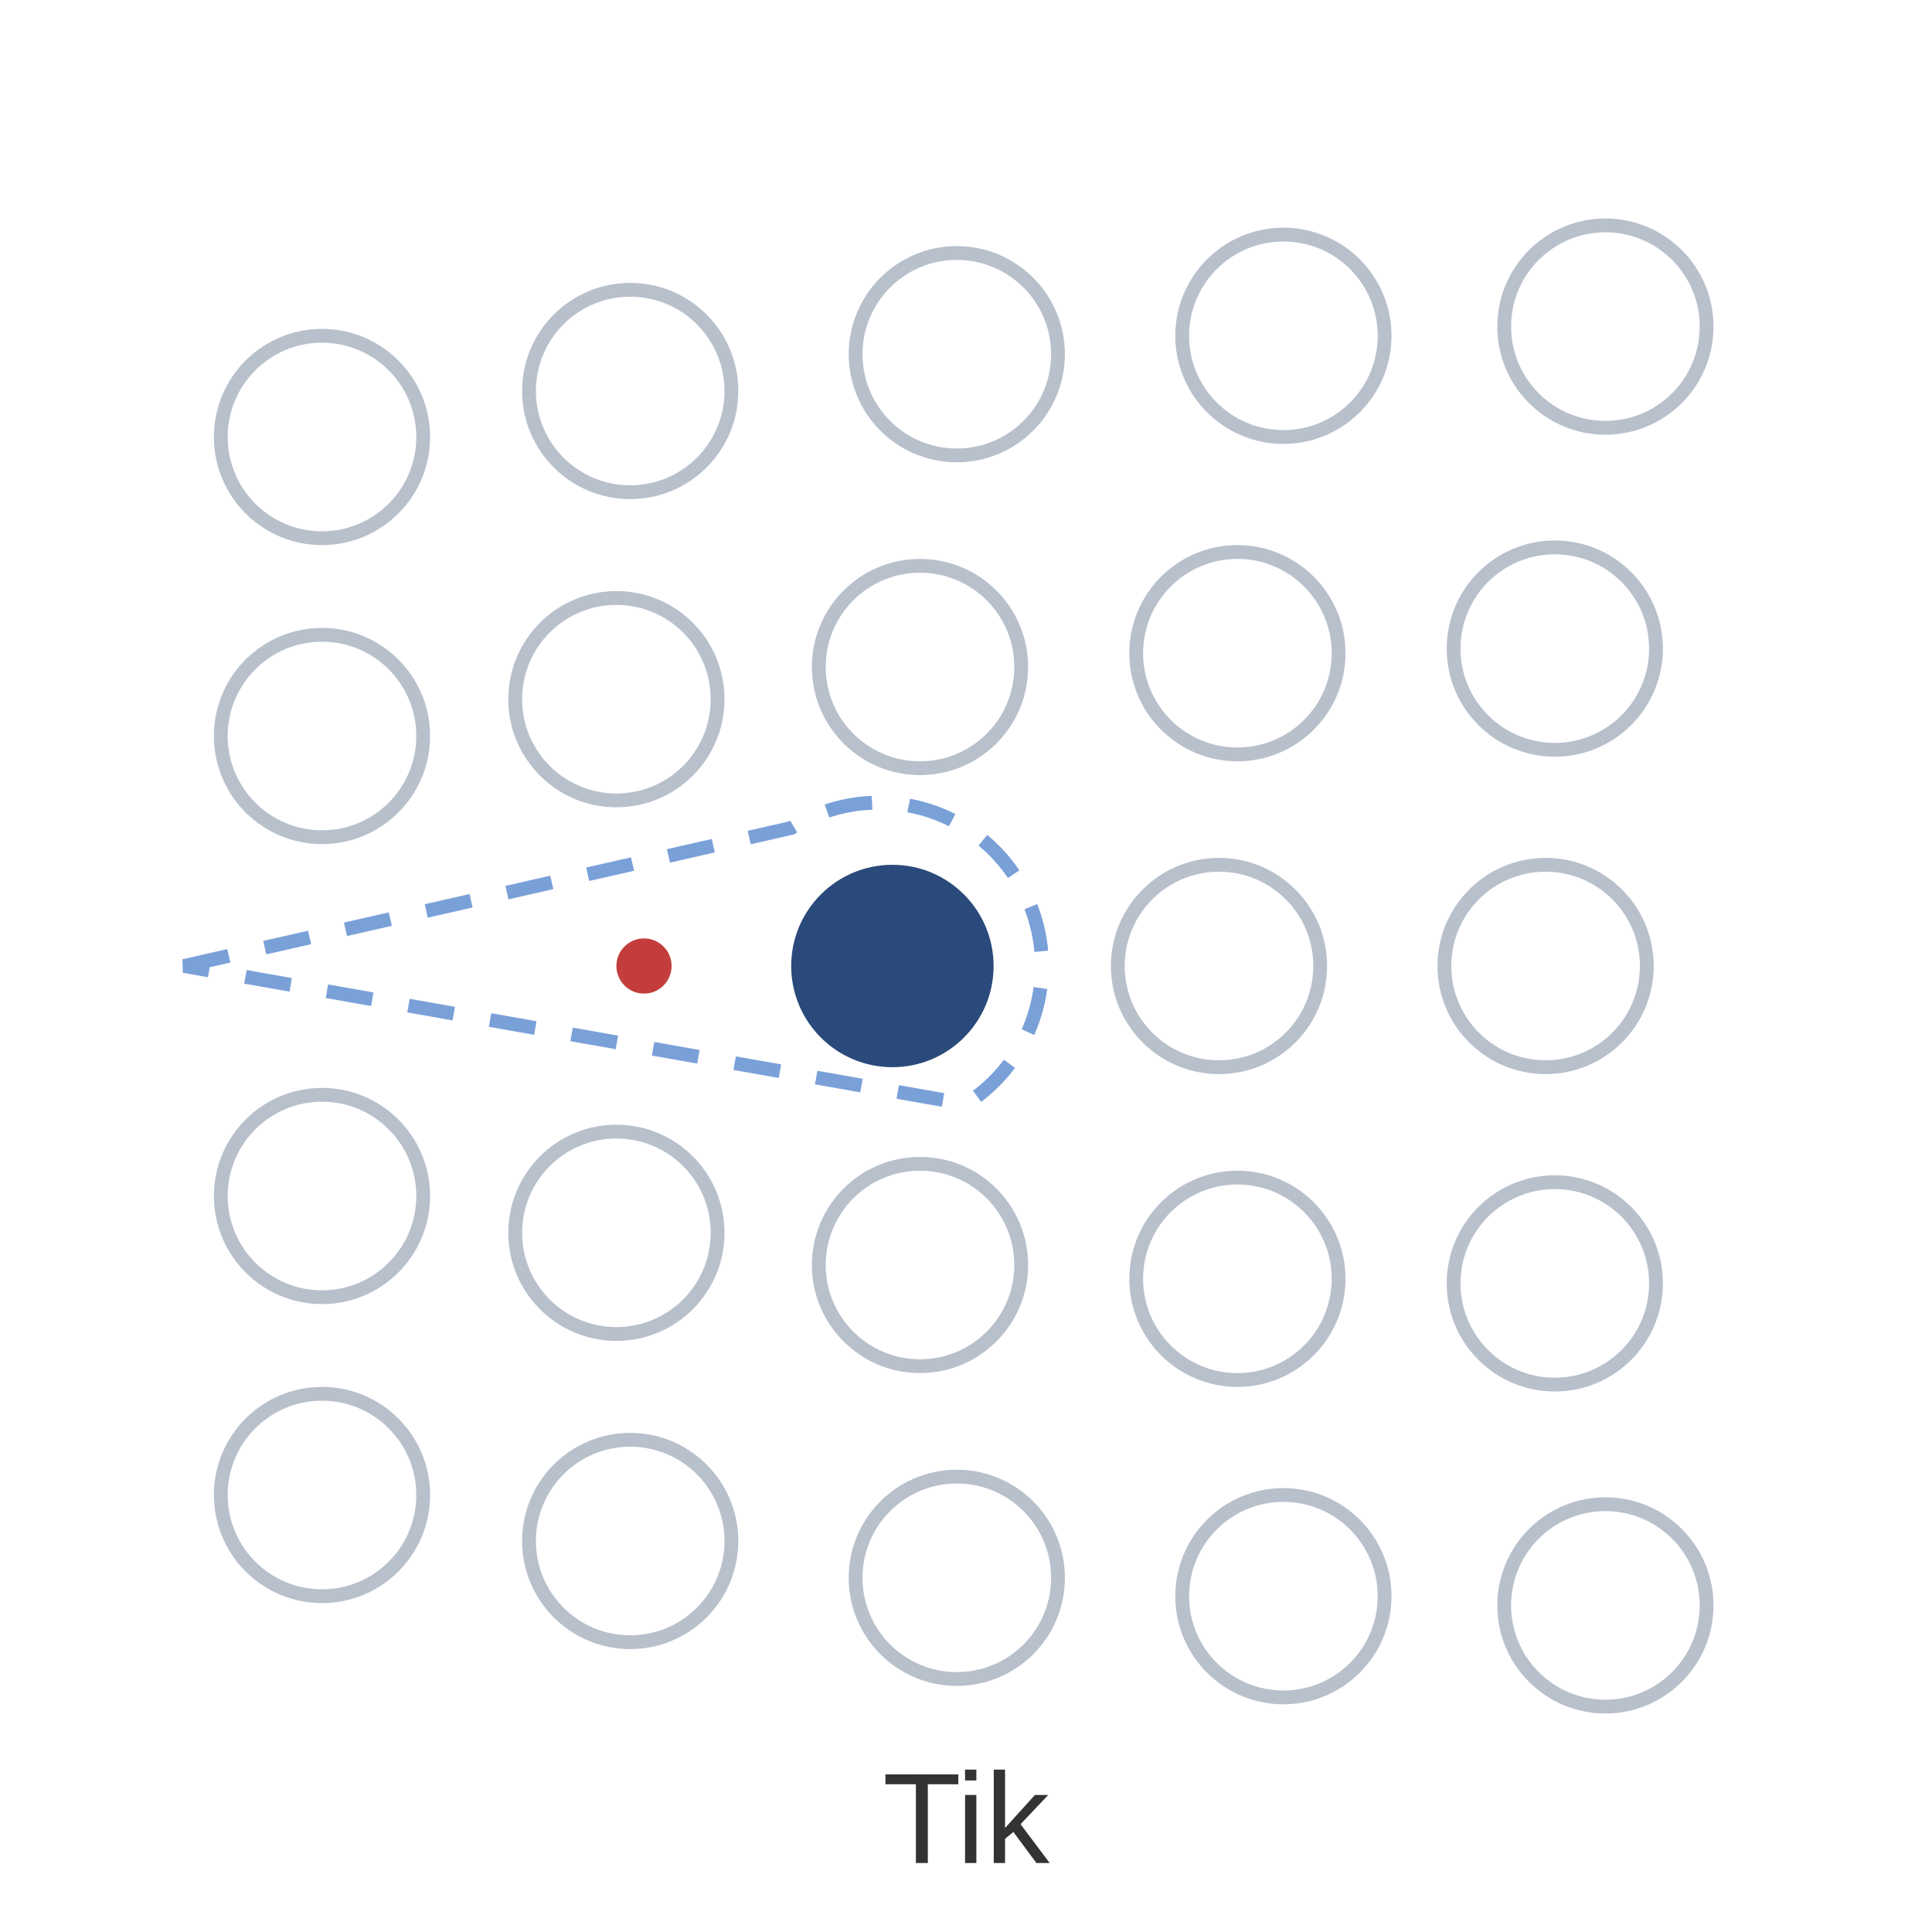
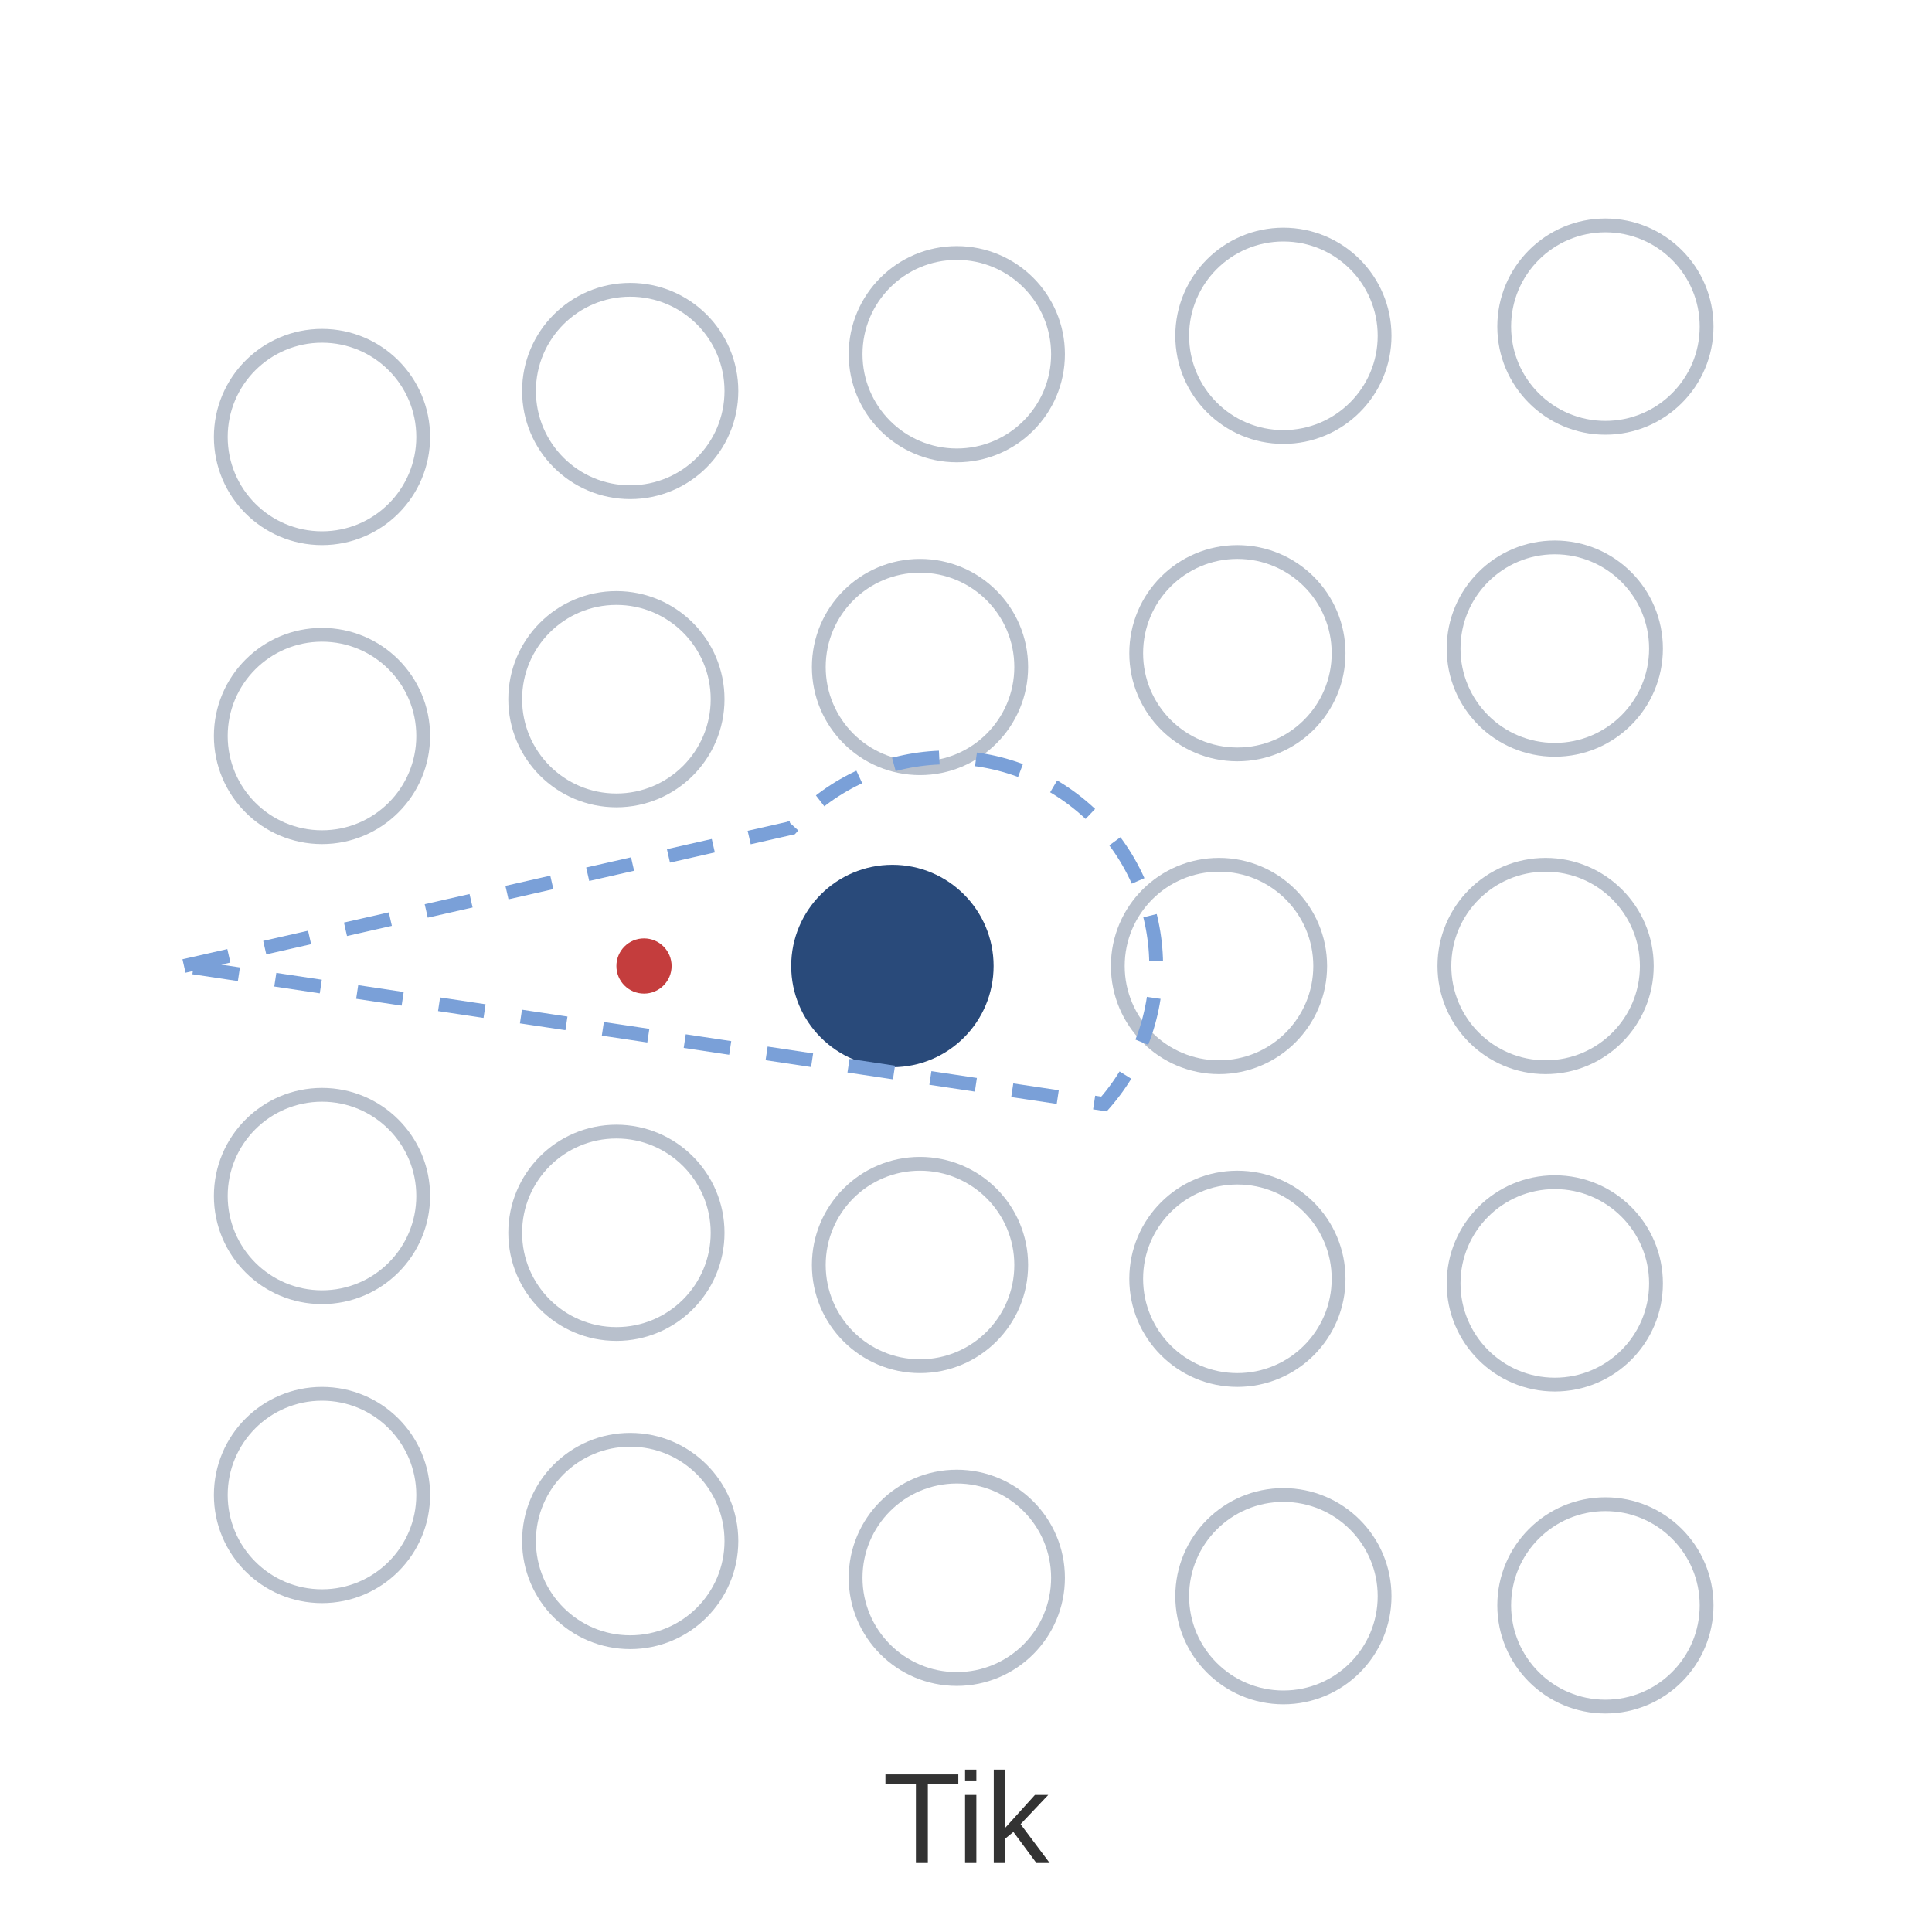
<svg xmlns="http://www.w3.org/2000/svg" width="420" height="420" viewBox="0 0 420 420">
  <rect width="100%" height="100%" fill="white" />
  <g fill="none" stroke="#b8c0cc" stroke-width="3">
    <circle cx="70" cy="95" r="22" />
    <circle cx="137" cy="85" r="22" />
    <circle cx="208" cy="77" r="22" />
    <circle cx="279" cy="73" r="22" />
    <circle cx="349" cy="71" r="22" />
    <circle cx="70" cy="160" r="22" />
    <circle cx="134" cy="152" r="22" />
    <circle cx="200" cy="145" r="22" />
    <circle cx="269" cy="142" r="22" />
    <circle cx="338" cy="141" r="22" />
    <circle cx="265" cy="210" r="22" />
    <circle cx="336" cy="210" r="22" />
    <circle cx="70" cy="260" r="22" />
    <circle cx="134" cy="268" r="22" />
    <circle cx="200" cy="275" r="22" />
    <circle cx="269" cy="278" r="22" />
    <circle cx="338" cy="279" r="22" />
    <circle cx="70" cy="325" r="22" />
    <circle cx="137" cy="335" r="22" />
    <circle cx="208" cy="343" r="22" />
    <circle cx="279" cy="347" r="22" />
    <circle cx="349" cy="349" r="22" />
  </g>
  <circle cx="194" cy="210" r="22" fill="#294a7a" />
  <circle cx="140" cy="210" r="6" fill="#c43d3d" />
-   <path d="   M 40 210   L 172 180   A 32 32 0 0 1 210 240   Z" fill="none" stroke="#7aa0d8" stroke-width="3" stroke-dasharray="10 8" />
+   <path d="   M 40 210   L 172 180   A 32 32 0 0 1 240 240   Z" fill="none" stroke="#7aa0d8" stroke-width="3" stroke-dasharray="10 8" />
  <text x="210" y="405" text-anchor="middle" font-family="Arial, sans-serif" font-size="28" fill="#333">
    Tik
  </text>
</svg>
